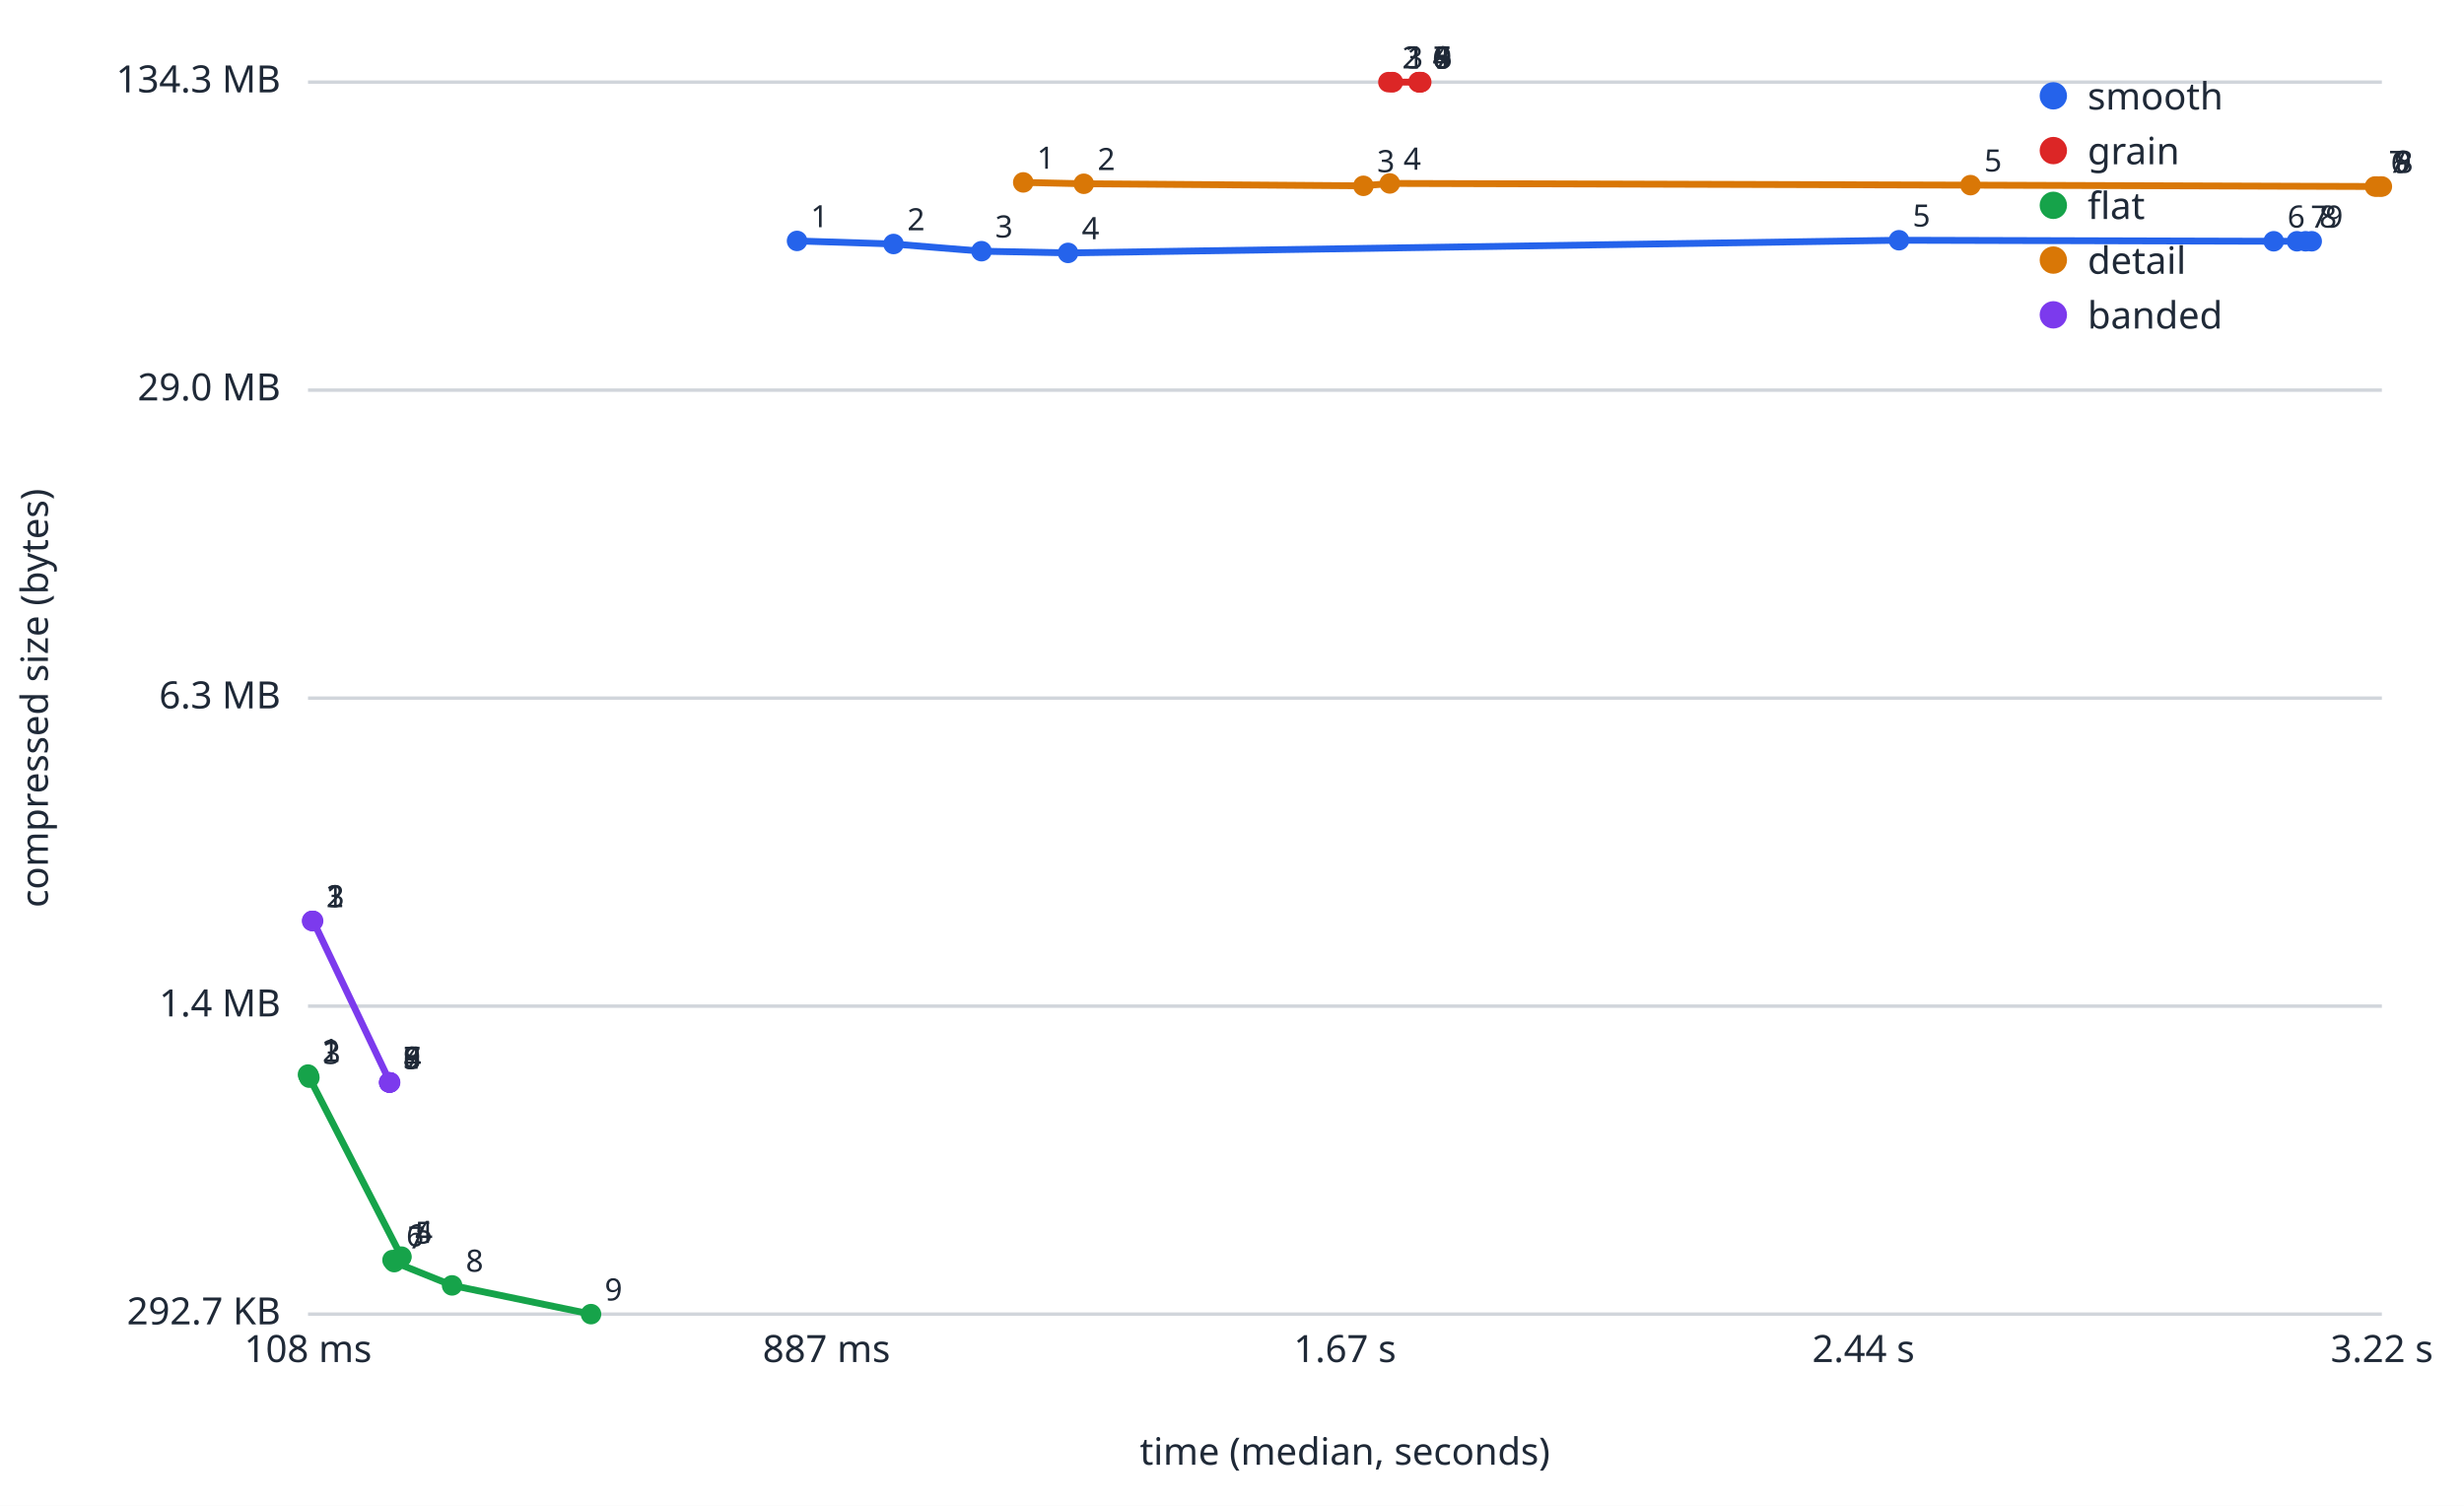
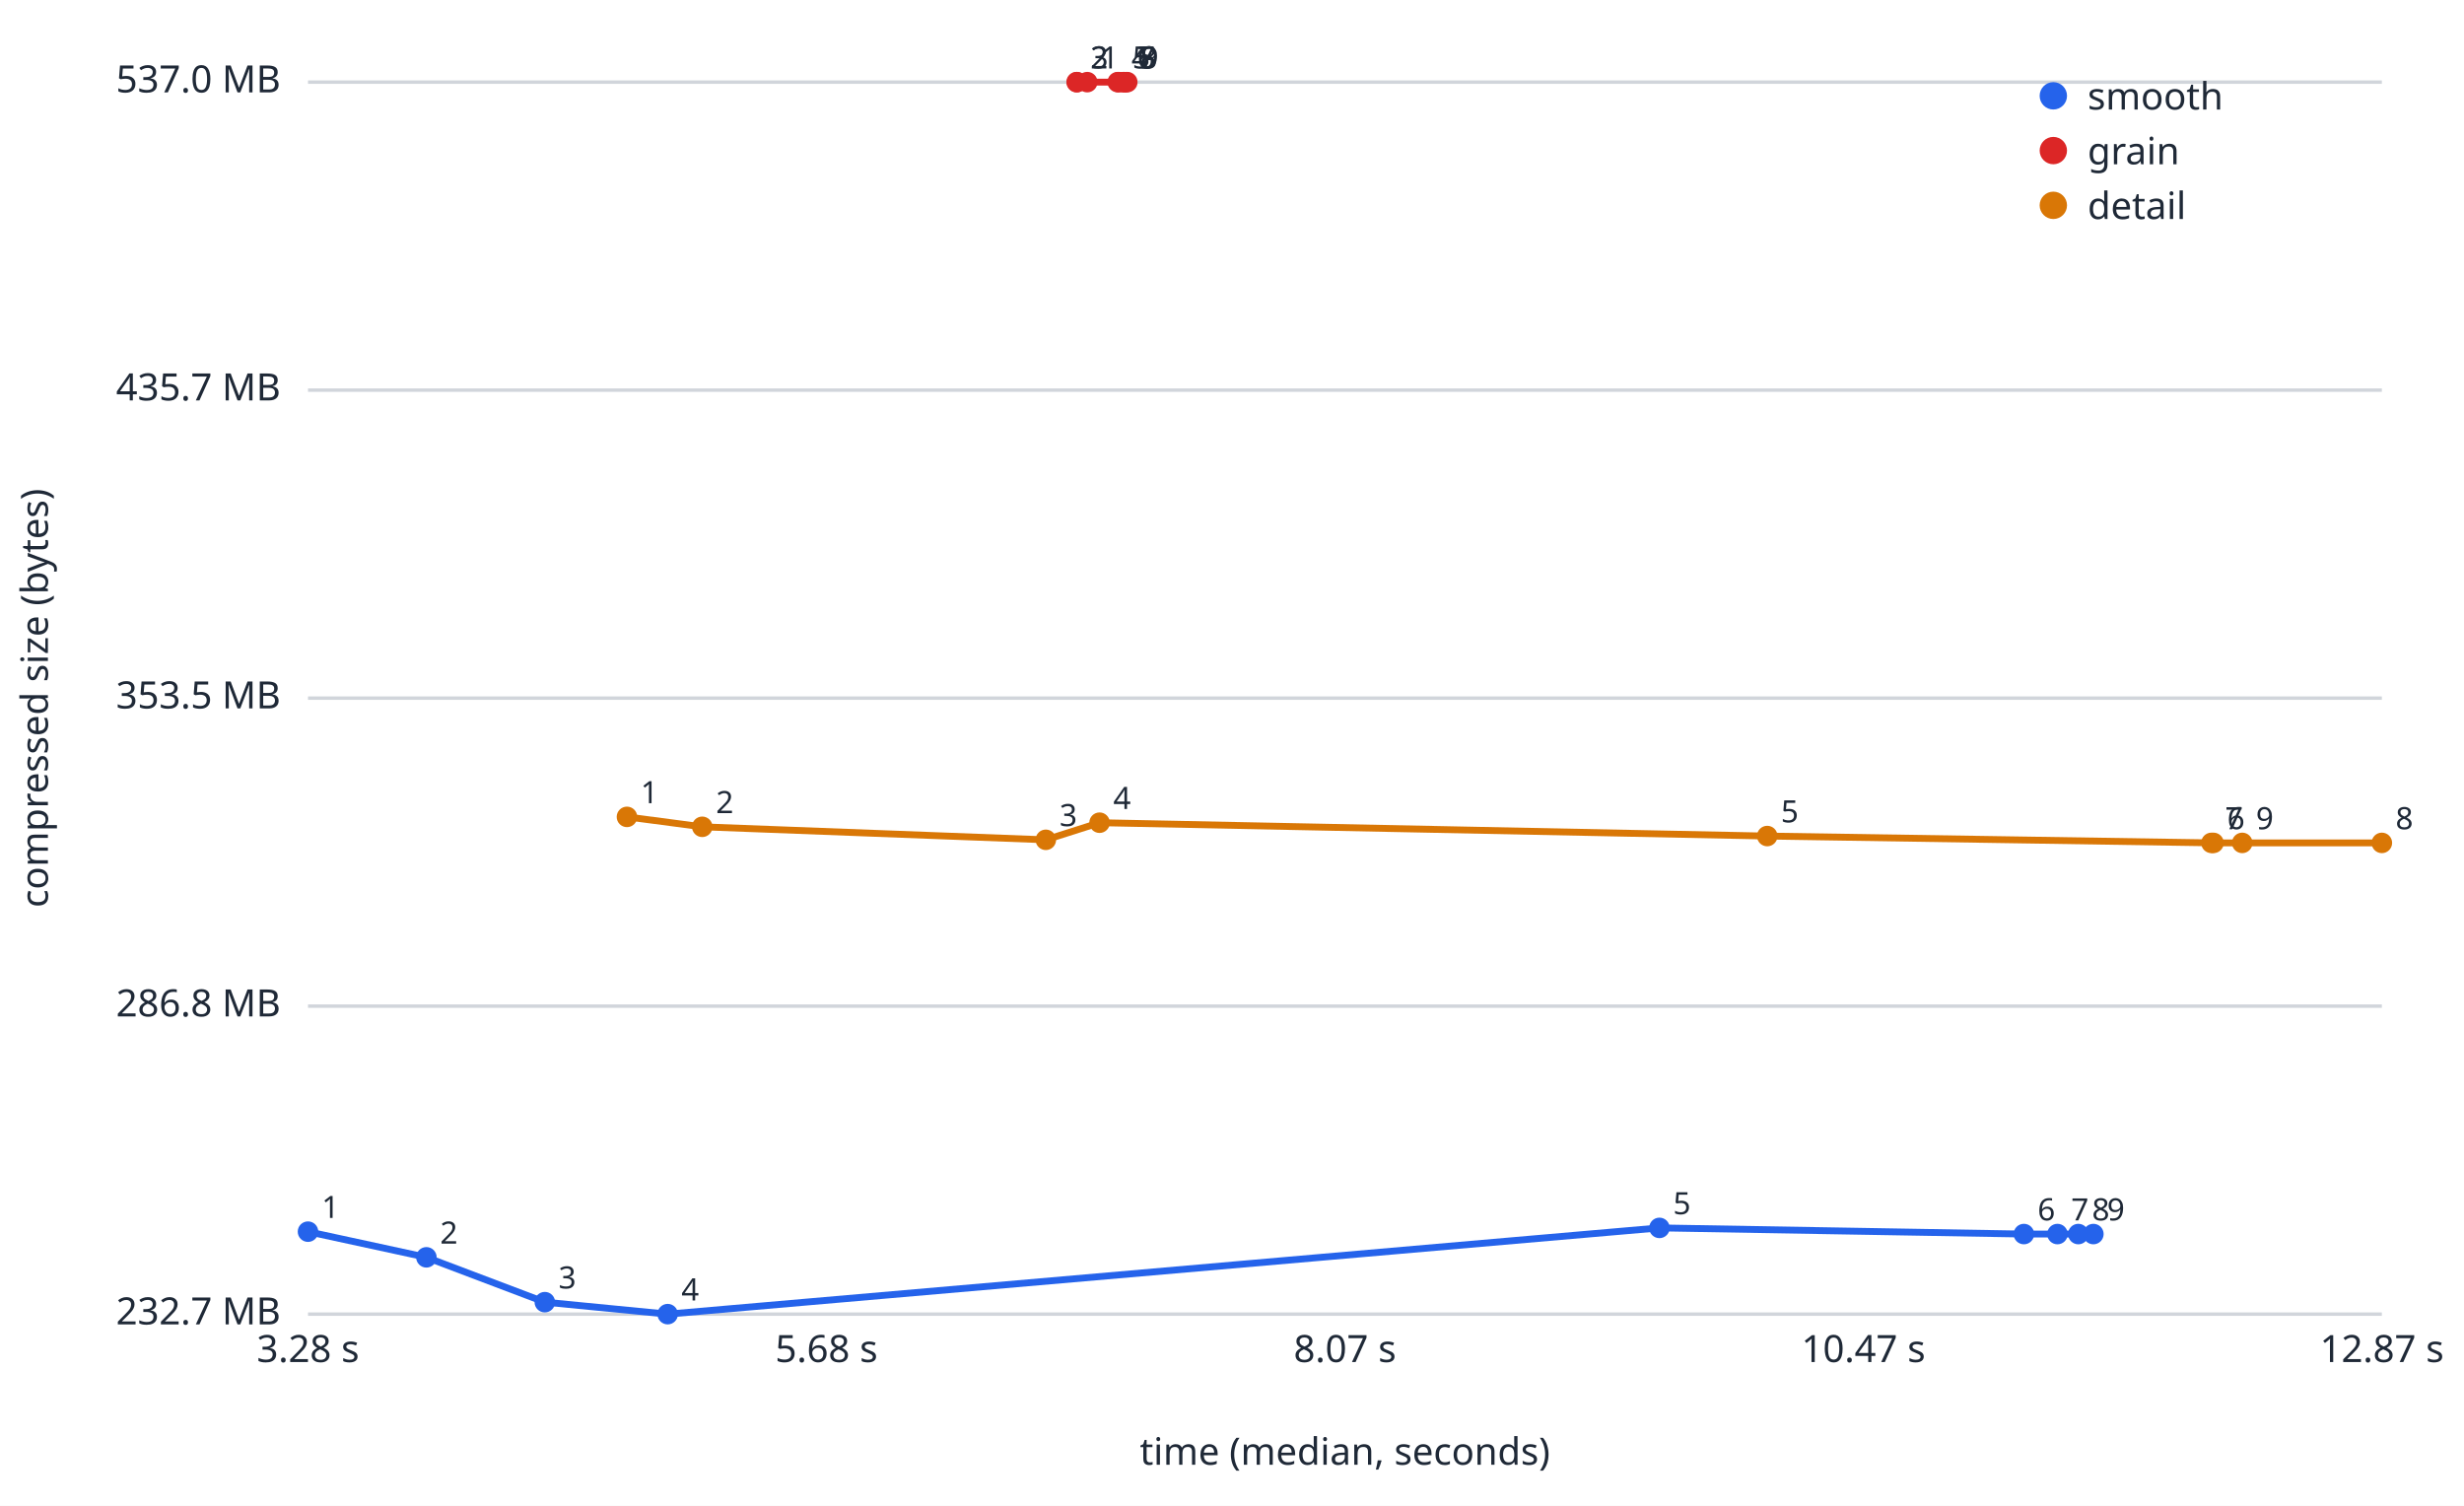
<svg xmlns="http://www.w3.org/2000/svg" viewBox="0 0 720 440" font-family="sans-serif" font-size="11">
  <rect width="720" height="440" fill="#ffffff" />
-   <text x="82" y="27.0" fill="#1f2937" text-anchor="end">134.3 MB</text>
-   <text x="82" y="117.0" fill="#1f2937" text-anchor="end">29.0 MB</text>
-   <text x="82" y="207.0" fill="#1f2937" text-anchor="end">6.3 MB</text>
-   <text x="82" y="297.0" fill="#1f2937" text-anchor="end">1.4 MB</text>
-   <text x="82" y="387.0" fill="#1f2937" text-anchor="end">292.7 KB</text>
-   <text x="90.0" y="398" fill="#1f2937" text-anchor="middle">108 ms</text>
-   <text x="241.5" y="398" fill="#1f2937" text-anchor="middle">887 ms</text>
-   <text x="393.0" y="398" fill="#1f2937" text-anchor="middle">1.67 s</text>
-   <text x="544.5" y="398" fill="#1f2937" text-anchor="middle">2.44 s</text>
-   <text x="696.0" y="398" fill="#1f2937" text-anchor="middle">3.22 s</text>
+   <text x="82" y="27.0" fill="#1f2937" text-anchor="end">537.0 MB</text>
+   <text x="82" y="117.0" fill="#1f2937" text-anchor="end">435.7 MB</text>
+   <text x="82" y="207.0" fill="#1f2937" text-anchor="end">353.5 MB</text>
+   <text x="82" y="297.0" fill="#1f2937" text-anchor="end">286.8 MB</text>
+   <text x="82" y="387.0" fill="#1f2937" text-anchor="end">232.7 MB</text>
+   <text x="90.0" y="398" fill="#1f2937" text-anchor="middle">3.28 s</text>
+   <text x="241.5" y="398" fill="#1f2937" text-anchor="middle">5.68 s</text>
+   <text x="393.0" y="398" fill="#1f2937" text-anchor="middle">8.07 s</text>
+   <text x="544.5" y="398" fill="#1f2937" text-anchor="middle">10.47 s</text>
+   <text x="696.0" y="398" fill="#1f2937" text-anchor="middle">12.87 s</text>
  <line x1="90" y1="24.0" x2="696" y2="24.0" stroke="#d1d5db" stroke-width="1" />
  <line x1="90" y1="114.0" x2="696" y2="114.0" stroke="#d1d5db" stroke-width="1" />
  <line x1="90" y1="204.0" x2="696" y2="204.0" stroke="#d1d5db" stroke-width="1" />
  <line x1="90" y1="294.0" x2="696" y2="294.0" stroke="#d1d5db" stroke-width="1" />
  <line x1="90" y1="384.0" x2="696" y2="384.0" stroke="#d1d5db" stroke-width="1" />
  <text x="393.0" y="428" fill="#1f2937" text-anchor="middle">time (median, seconds)</text>
  <text x="14" y="204.0" fill="#1f2937" text-anchor="middle" transform="rotate(-90 14 204.0)">compressed size (bytes)</text>
-   <polyline points="232.9,70.4 261.1,71.3 286.8,73.4 312.1,73.9 554.9,70.2 664.4,70.5 671.2,70.5 673.7,70.5 675.5,70.5" fill="none" stroke="#2563eb" stroke-width="2" />
-   <circle cx="232.9" cy="70.4" r="3" fill="#2563eb" />
-   <text x="236.9" y="66.4" fill="#1f2937" font-size="9">1</text>
-   <circle cx="261.1" cy="71.3" r="3" fill="#2563eb" />
-   <text x="265.1" y="67.3" fill="#1f2937" font-size="9">2</text>
-   <circle cx="286.8" cy="73.4" r="3" fill="#2563eb" />
-   <text x="290.8" y="69.4" fill="#1f2937" font-size="9">3</text>
-   <circle cx="312.1" cy="73.9" r="3" fill="#2563eb" />
-   <text x="316.1" y="69.9" fill="#1f2937" font-size="9">4</text>
-   <circle cx="554.9" cy="70.2" r="3" fill="#2563eb" />
-   <text x="558.9" y="66.2" fill="#1f2937" font-size="9">5</text>
-   <circle cx="664.4" cy="70.5" r="3" fill="#2563eb" />
-   <text x="668.4" y="66.5" fill="#1f2937" font-size="9">6</text>
-   <circle cx="671.2" cy="70.5" r="3" fill="#2563eb" />
-   <text x="675.2" y="66.5" fill="#1f2937" font-size="9">7</text>
-   <circle cx="673.7" cy="70.5" r="3" fill="#2563eb" />
-   <text x="677.7" y="66.5" fill="#1f2937" font-size="9">8</text>
-   <circle cx="675.5" cy="70.5" r="3" fill="#2563eb" />
-   <text x="679.5" y="66.5" fill="#1f2937" font-size="9">9</text>
-   <polyline points="407.0,24.0 405.7,24.0 406.7,24.0 414.6,24.0 415.3,24.0 414.5,24.0 414.8,24.0 414.9,24.0 415.1,24.0" fill="none" stroke="#dc2626" stroke-width="2" />
-   <circle cx="407.0" cy="24.0" r="3" fill="#dc2626" />
-   <text x="411.0" y="20.0" fill="#1f2937" font-size="9">1</text>
-   <circle cx="405.7" cy="24.0" r="3" fill="#dc2626" />
-   <text x="409.7" y="20.0" fill="#1f2937" font-size="9">2</text>
-   <circle cx="406.7" cy="24.0" r="3" fill="#dc2626" />
-   <text x="410.7" y="20.0" fill="#1f2937" font-size="9">3</text>
-   <circle cx="414.6" cy="24.0" r="3" fill="#dc2626" />
-   <text x="418.6" y="20.0" fill="#1f2937" font-size="9">4</text>
-   <circle cx="415.3" cy="24.0" r="3" fill="#dc2626" />
-   <text x="419.3" y="20.0" fill="#1f2937" font-size="9">5</text>
-   <circle cx="414.5" cy="24.0" r="3" fill="#dc2626" />
-   <text x="418.5" y="20.0" fill="#1f2937" font-size="9">6</text>
-   <circle cx="414.8" cy="24.0" r="3" fill="#dc2626" />
-   <text x="418.8" y="20.0" fill="#1f2937" font-size="9">7</text>
-   <circle cx="414.9" cy="24.0" r="3" fill="#dc2626" />
-   <text x="418.9" y="20.0" fill="#1f2937" font-size="9">8</text>
-   <circle cx="415.1" cy="24.0" r="3" fill="#dc2626" />
-   <text x="419.1" y="20.0" fill="#1f2937" font-size="9">9</text>
-   <polyline points="90.0,314.0 90.2,314.3 90.4,314.9 117.3,367.2 117.2,367.4 114.7,368.2 115.2,368.8 132.1,375.6 172.7,384.0" fill="none" stroke="#16a34a" stroke-width="2" />
-   <circle cx="90.0" cy="314.0" r="3" fill="#16a34a" />
-   <text x="94.0" y="310.0" fill="#1f2937" font-size="9">1</text>
-   <circle cx="90.2" cy="314.3" r="3" fill="#16a34a" />
-   <text x="94.2" y="310.3" fill="#1f2937" font-size="9">2</text>
-   <circle cx="90.4" cy="314.9" r="3" fill="#16a34a" />
-   <text x="94.4" y="310.9" fill="#1f2937" font-size="9">3</text>
-   <circle cx="117.3" cy="367.2" r="3" fill="#16a34a" />
-   <text x="121.3" y="363.2" fill="#1f2937" font-size="9">4</text>
-   <circle cx="117.2" cy="367.4" r="3" fill="#16a34a" />
-   <text x="121.2" y="363.4" fill="#1f2937" font-size="9">5</text>
-   <circle cx="114.7" cy="368.2" r="3" fill="#16a34a" />
-   <text x="118.7" y="364.2" fill="#1f2937" font-size="9">6</text>
-   <circle cx="115.2" cy="368.8" r="3" fill="#16a34a" />
-   <text x="119.2" y="364.8" fill="#1f2937" font-size="9">7</text>
-   <circle cx="132.1" cy="375.6" r="3" fill="#16a34a" />
-   <text x="136.1" y="371.6" fill="#1f2937" font-size="9">8</text>
-   <circle cx="172.7" cy="384.0" r="3" fill="#16a34a" />
-   <text x="176.7" y="380.0" fill="#1f2937" font-size="9">9</text>
-   <polyline points="299.0,53.3 316.7,53.7 398.4,54.3 406.1,53.6 575.8,54.1 694.6,54.5 694.0,54.5 696.0,54.5 695.5,54.5" fill="none" stroke="#d97706" stroke-width="2" />
-   <circle cx="299.0" cy="53.3" r="3" fill="#d97706" />
-   <text x="303.0" y="49.3" fill="#1f2937" font-size="9">1</text>
-   <circle cx="316.7" cy="53.7" r="3" fill="#d97706" />
-   <text x="320.7" y="49.7" fill="#1f2937" font-size="9">2</text>
-   <circle cx="398.4" cy="54.3" r="3" fill="#d97706" />
-   <text x="402.4" y="50.3" fill="#1f2937" font-size="9">3</text>
-   <circle cx="406.1" cy="53.6" r="3" fill="#d97706" />
-   <text x="410.1" y="49.6" fill="#1f2937" font-size="9">4</text>
-   <circle cx="575.8" cy="54.1" r="3" fill="#d97706" />
-   <text x="579.8" y="50.1" fill="#1f2937" font-size="9">5</text>
-   <circle cx="694.6" cy="54.5" r="3" fill="#d97706" />
-   <text x="698.6" y="50.5" fill="#1f2937" font-size="9">6</text>
-   <circle cx="694.0" cy="54.5" r="3" fill="#d97706" />
-   <text x="698.0" y="50.5" fill="#1f2937" font-size="9">7</text>
-   <circle cx="696.0" cy="54.5" r="3" fill="#d97706" />
-   <text x="700.0" y="50.5" fill="#1f2937" font-size="9">8</text>
-   <circle cx="695.5" cy="54.5" r="3" fill="#d97706" />
-   <text x="699.5" y="50.5" fill="#1f2937" font-size="9">9</text>
-   <polyline points="91.2,269.1 91.3,269.1 91.5,269.1 114.0,316.3 113.7,316.3 113.8,316.3 113.9,316.3 113.8,316.3 113.8,316.3" fill="none" stroke="#7c3aed" stroke-width="2" />
-   <circle cx="91.2" cy="269.1" r="3" fill="#7c3aed" />
-   <text x="95.2" y="265.1" fill="#1f2937" font-size="9">1</text>
-   <circle cx="91.3" cy="269.1" r="3" fill="#7c3aed" />
-   <text x="95.3" y="265.1" fill="#1f2937" font-size="9">2</text>
-   <circle cx="91.5" cy="269.1" r="3" fill="#7c3aed" />
-   <text x="95.5" y="265.1" fill="#1f2937" font-size="9">3</text>
-   <circle cx="114.0" cy="316.3" r="3" fill="#7c3aed" />
-   <text x="118.0" y="312.3" fill="#1f2937" font-size="9">4</text>
-   <circle cx="113.7" cy="316.3" r="3" fill="#7c3aed" />
-   <text x="117.7" y="312.3" fill="#1f2937" font-size="9">5</text>
-   <circle cx="113.8" cy="316.3" r="3" fill="#7c3aed" />
-   <text x="117.8" y="312.3" fill="#1f2937" font-size="9">6</text>
-   <circle cx="113.9" cy="316.3" r="3" fill="#7c3aed" />
-   <text x="117.9" y="312.3" fill="#1f2937" font-size="9">7</text>
-   <circle cx="113.8" cy="316.3" r="3" fill="#7c3aed" />
-   <text x="117.8" y="312.3" fill="#1f2937" font-size="9">8</text>
-   <circle cx="113.8" cy="316.3" r="3" fill="#7c3aed" />
-   <text x="117.8" y="312.3" fill="#1f2937" font-size="9">9</text>
+   <polyline points="90.0,359.9 124.6,367.4 159.2,380.5 195.1,384.0 484.9,358.8 591.4,360.6 601.2,360.6 607.3,360.6 611.7,360.6" fill="none" stroke="#2563eb" stroke-width="2" />
+   <circle cx="90.0" cy="359.9" r="3" fill="#2563eb" />
+   <text x="94.0" y="355.9" fill="#1f2937" font-size="9">1</text>
+   <circle cx="124.6" cy="367.4" r="3" fill="#2563eb" />
+   <text x="128.6" y="363.4" fill="#1f2937" font-size="9">2</text>
+   <circle cx="159.2" cy="380.5" r="3" fill="#2563eb" />
+   <text x="163.2" y="376.5" fill="#1f2937" font-size="9">3</text>
+   <circle cx="195.1" cy="384.0" r="3" fill="#2563eb" />
+   <text x="199.1" y="380.0" fill="#1f2937" font-size="9">4</text>
+   <circle cx="484.9" cy="358.8" r="3" fill="#2563eb" />
+   <text x="488.9" y="354.8" fill="#1f2937" font-size="9">5</text>
+   <circle cx="591.4" cy="360.6" r="3" fill="#2563eb" />
+   <text x="595.4" y="356.6" fill="#1f2937" font-size="9">6</text>
+   <circle cx="601.2" cy="360.6" r="3" fill="#2563eb" />
+   <text x="605.2" y="356.6" fill="#1f2937" font-size="9">7</text>
+   <circle cx="607.3" cy="360.6" r="3" fill="#2563eb" />
+   <text x="611.3" y="356.6" fill="#1f2937" font-size="9">8</text>
+   <circle cx="611.7" cy="360.6" r="3" fill="#2563eb" />
+   <text x="615.7" y="356.6" fill="#1f2937" font-size="9">9</text>
+   <polyline points="317.7,24.0 314.6,24.0 314.7,24.0 326.6,24.0 326.9,24.0 328.3,24.0 328.4,24.0 329.0,24.0 329.4,24.0" fill="none" stroke="#dc2626" stroke-width="2" />
+   <circle cx="317.7" cy="24.0" r="3" fill="#dc2626" />
+   <text x="321.7" y="20.0" fill="#1f2937" font-size="9">1</text>
+   <circle cx="314.6" cy="24.0" r="3" fill="#dc2626" />
+   <text x="318.6" y="20.0" fill="#1f2937" font-size="9">2</text>
+   <circle cx="314.7" cy="24.0" r="3" fill="#dc2626" />
+   <text x="318.7" y="20.0" fill="#1f2937" font-size="9">3</text>
+   <circle cx="326.6" cy="24.0" r="3" fill="#dc2626" />
+   <text x="330.6" y="20.0" fill="#1f2937" font-size="9">4</text>
+   <circle cx="326.9" cy="24.0" r="3" fill="#dc2626" />
+   <text x="330.9" y="20.0" fill="#1f2937" font-size="9">5</text>
+   <circle cx="328.3" cy="24.0" r="3" fill="#dc2626" />
+   <text x="332.3" y="20.0" fill="#1f2937" font-size="9">6</text>
+   <circle cx="328.4" cy="24.0" r="3" fill="#dc2626" />
+   <text x="332.4" y="20.0" fill="#1f2937" font-size="9">7</text>
+   <circle cx="329.0" cy="24.0" r="3" fill="#dc2626" />
+   <text x="333.0" y="20.0" fill="#1f2937" font-size="9">8</text>
+   <circle cx="329.4" cy="24.0" r="3" fill="#dc2626" />
+   <text x="333.4" y="20.0" fill="#1f2937" font-size="9">9</text>
+   <polyline points="183.2,238.7 205.2,241.6 305.6,245.4 321.3,240.4 516.4,244.3 646.8,246.3 646.2,246.3 696.0,246.3 655.2,246.3" fill="none" stroke="#d97706" stroke-width="2" />
+   <circle cx="183.2" cy="238.7" r="3" fill="#d97706" />
+   <text x="187.2" y="234.7" fill="#1f2937" font-size="9">1</text>
+   <circle cx="205.2" cy="241.6" r="3" fill="#d97706" />
+   <text x="209.2" y="237.6" fill="#1f2937" font-size="9">2</text>
+   <circle cx="305.6" cy="245.4" r="3" fill="#d97706" />
+   <text x="309.6" y="241.4" fill="#1f2937" font-size="9">3</text>
+   <circle cx="321.3" cy="240.4" r="3" fill="#d97706" />
+   <text x="325.3" y="236.4" fill="#1f2937" font-size="9">4</text>
+   <circle cx="516.4" cy="244.3" r="3" fill="#d97706" />
+   <text x="520.4" y="240.3" fill="#1f2937" font-size="9">5</text>
+   <circle cx="646.8" cy="246.3" r="3" fill="#d97706" />
+   <text x="650.8" y="242.3" fill="#1f2937" font-size="9">6</text>
+   <circle cx="646.2" cy="246.3" r="3" fill="#d97706" />
+   <text x="650.2" y="242.3" fill="#1f2937" font-size="9">7</text>
+   <circle cx="696.0" cy="246.3" r="3" fill="#d97706" />
+   <text x="700.0" y="242.3" fill="#1f2937" font-size="9">8</text>
+   <circle cx="655.2" cy="246.3" r="3" fill="#d97706" />
+   <text x="659.2" y="242.3" fill="#1f2937" font-size="9">9</text>
  <circle cx="600" cy="28.0" r="4" fill="#2563eb" />
  <text x="610" y="32.0" fill="#1f2937">smooth</text>
  <circle cx="600" cy="44.0" r="4" fill="#dc2626" />
  <text x="610" y="48.0" fill="#1f2937">grain</text>
-   <circle cx="600" cy="60.0" r="4" fill="#16a34a" />
-   <text x="610" y="64.0" fill="#1f2937">flat</text>
-   <circle cx="600" cy="76.0" r="4" fill="#d97706" />
-   <text x="610" y="80.0" fill="#1f2937">detail</text>
-   <circle cx="600" cy="92.0" r="4" fill="#7c3aed" />
-   <text x="610" y="96.0" fill="#1f2937">banded</text>
+   <circle cx="600" cy="60.0" r="4" fill="#d97706" />
+   <text x="610" y="64.0" fill="#1f2937">detail</text>
</svg>
